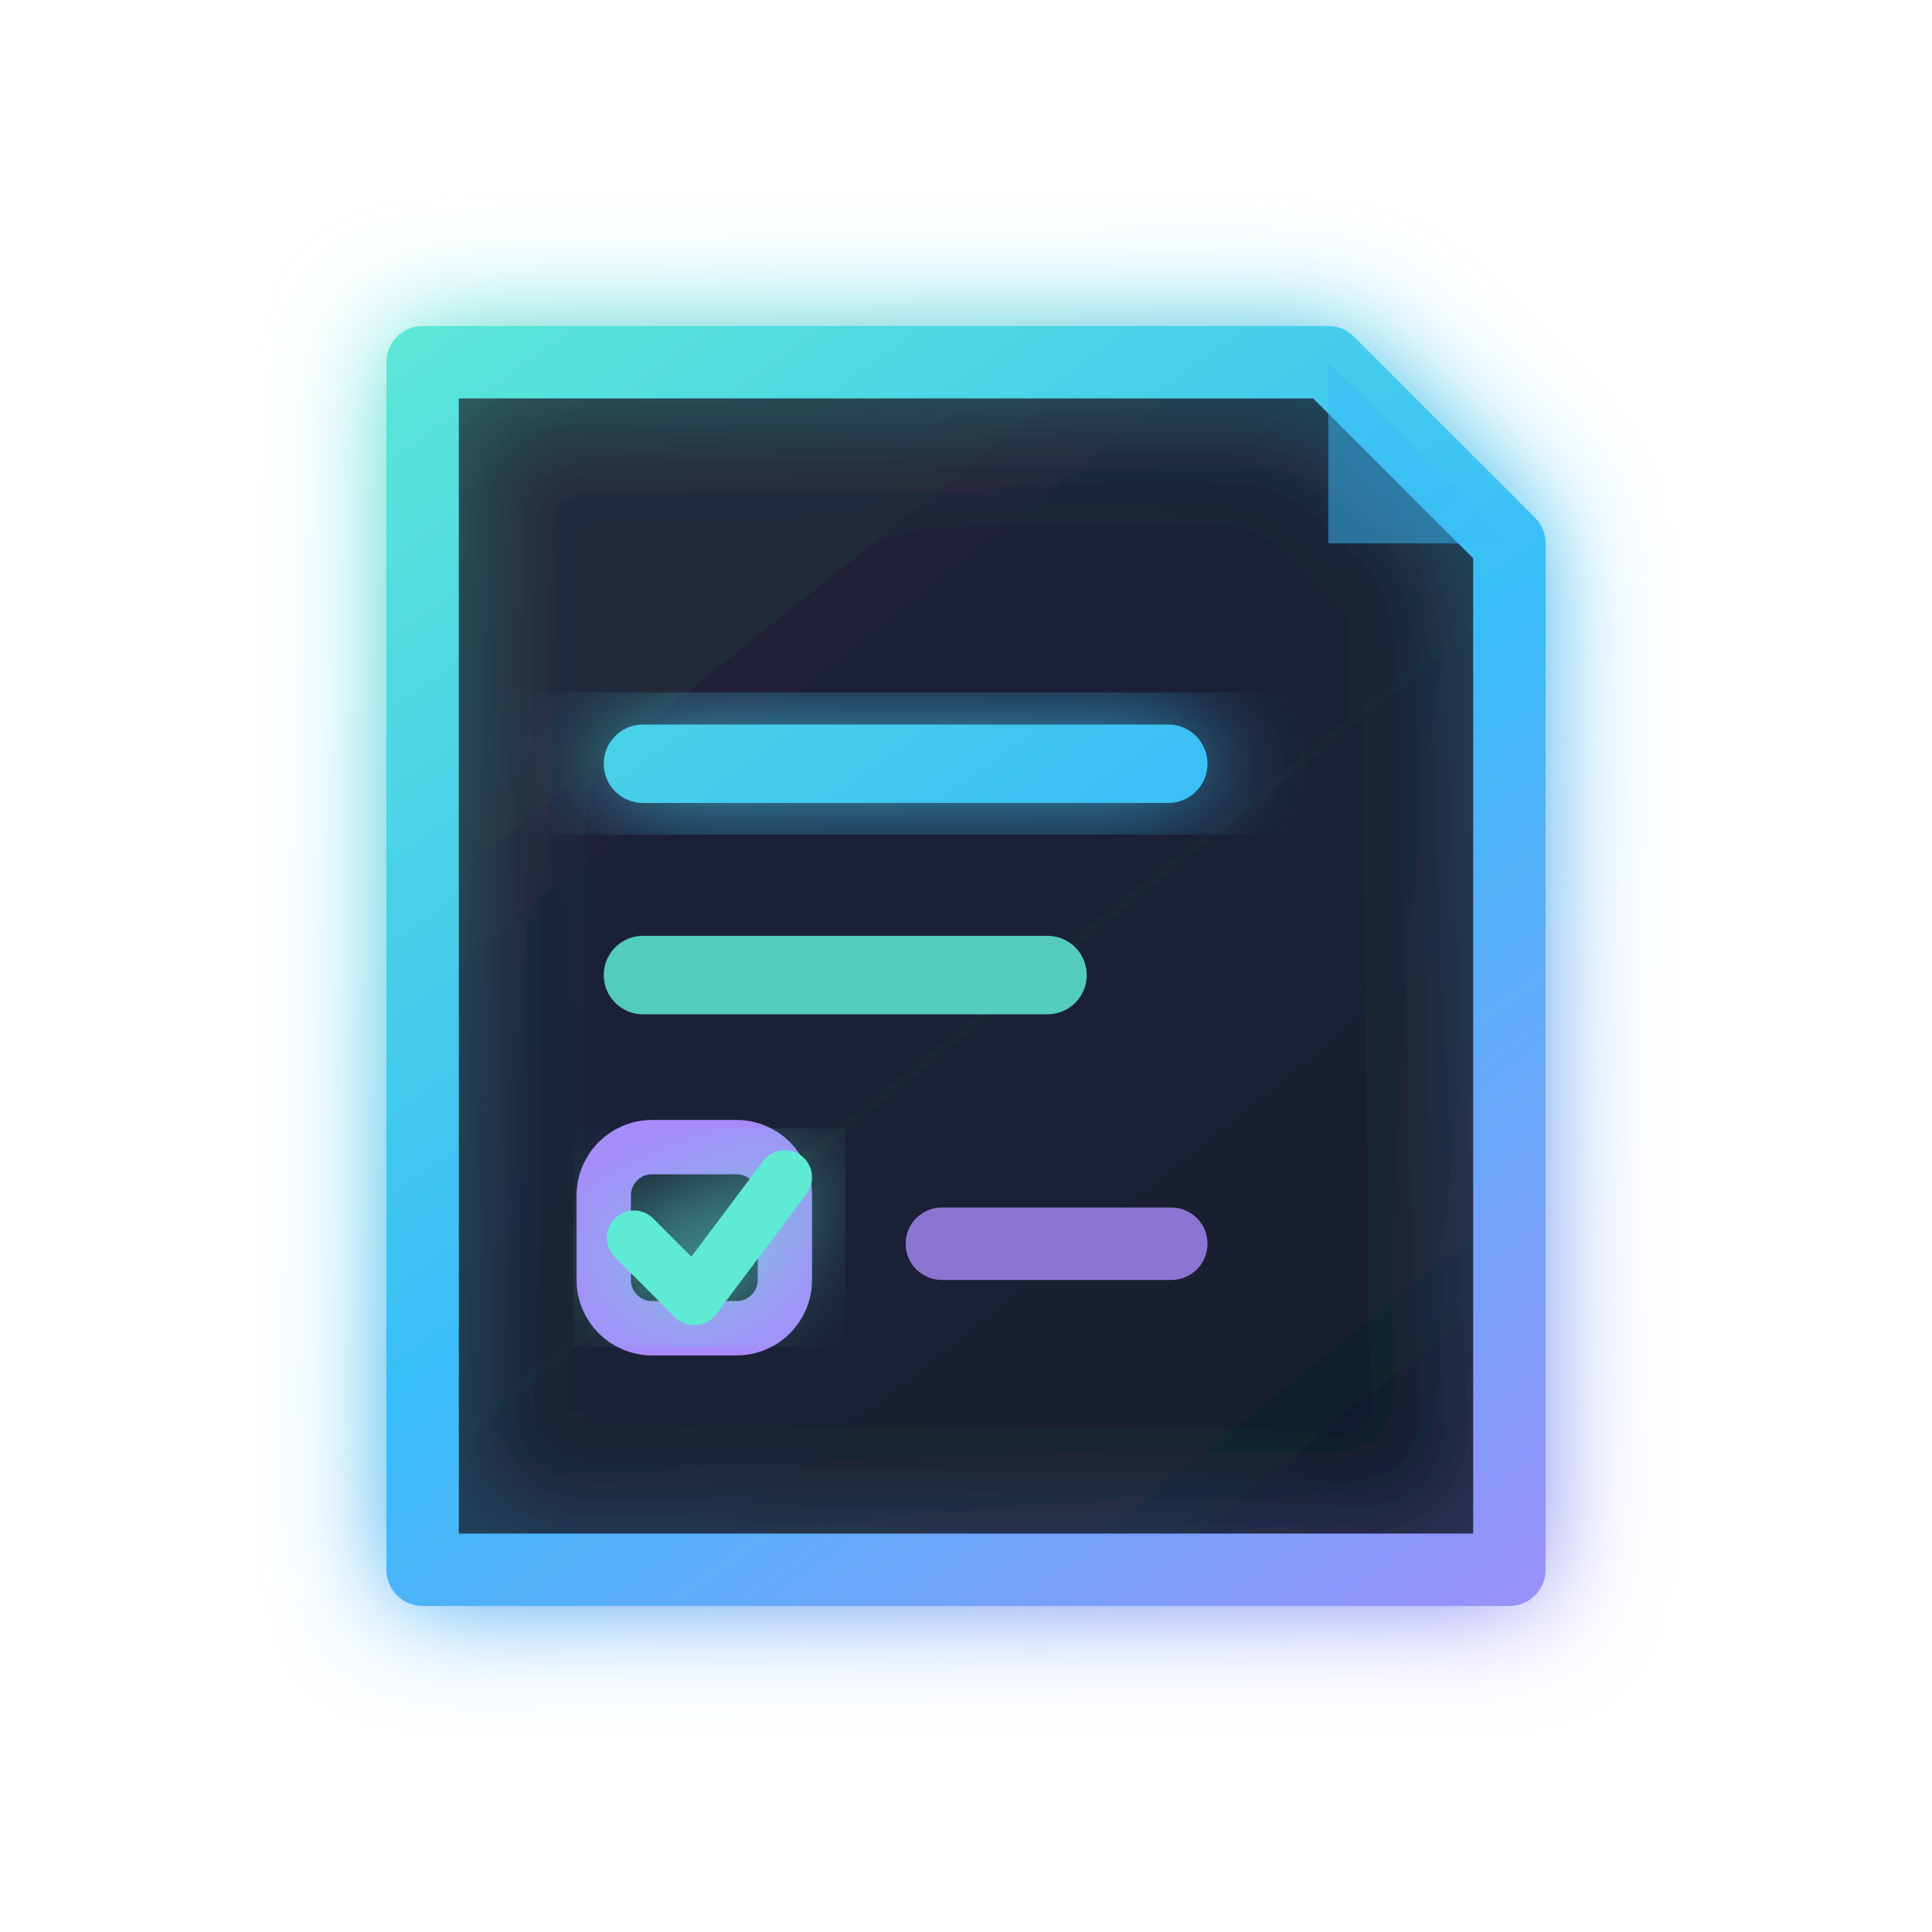
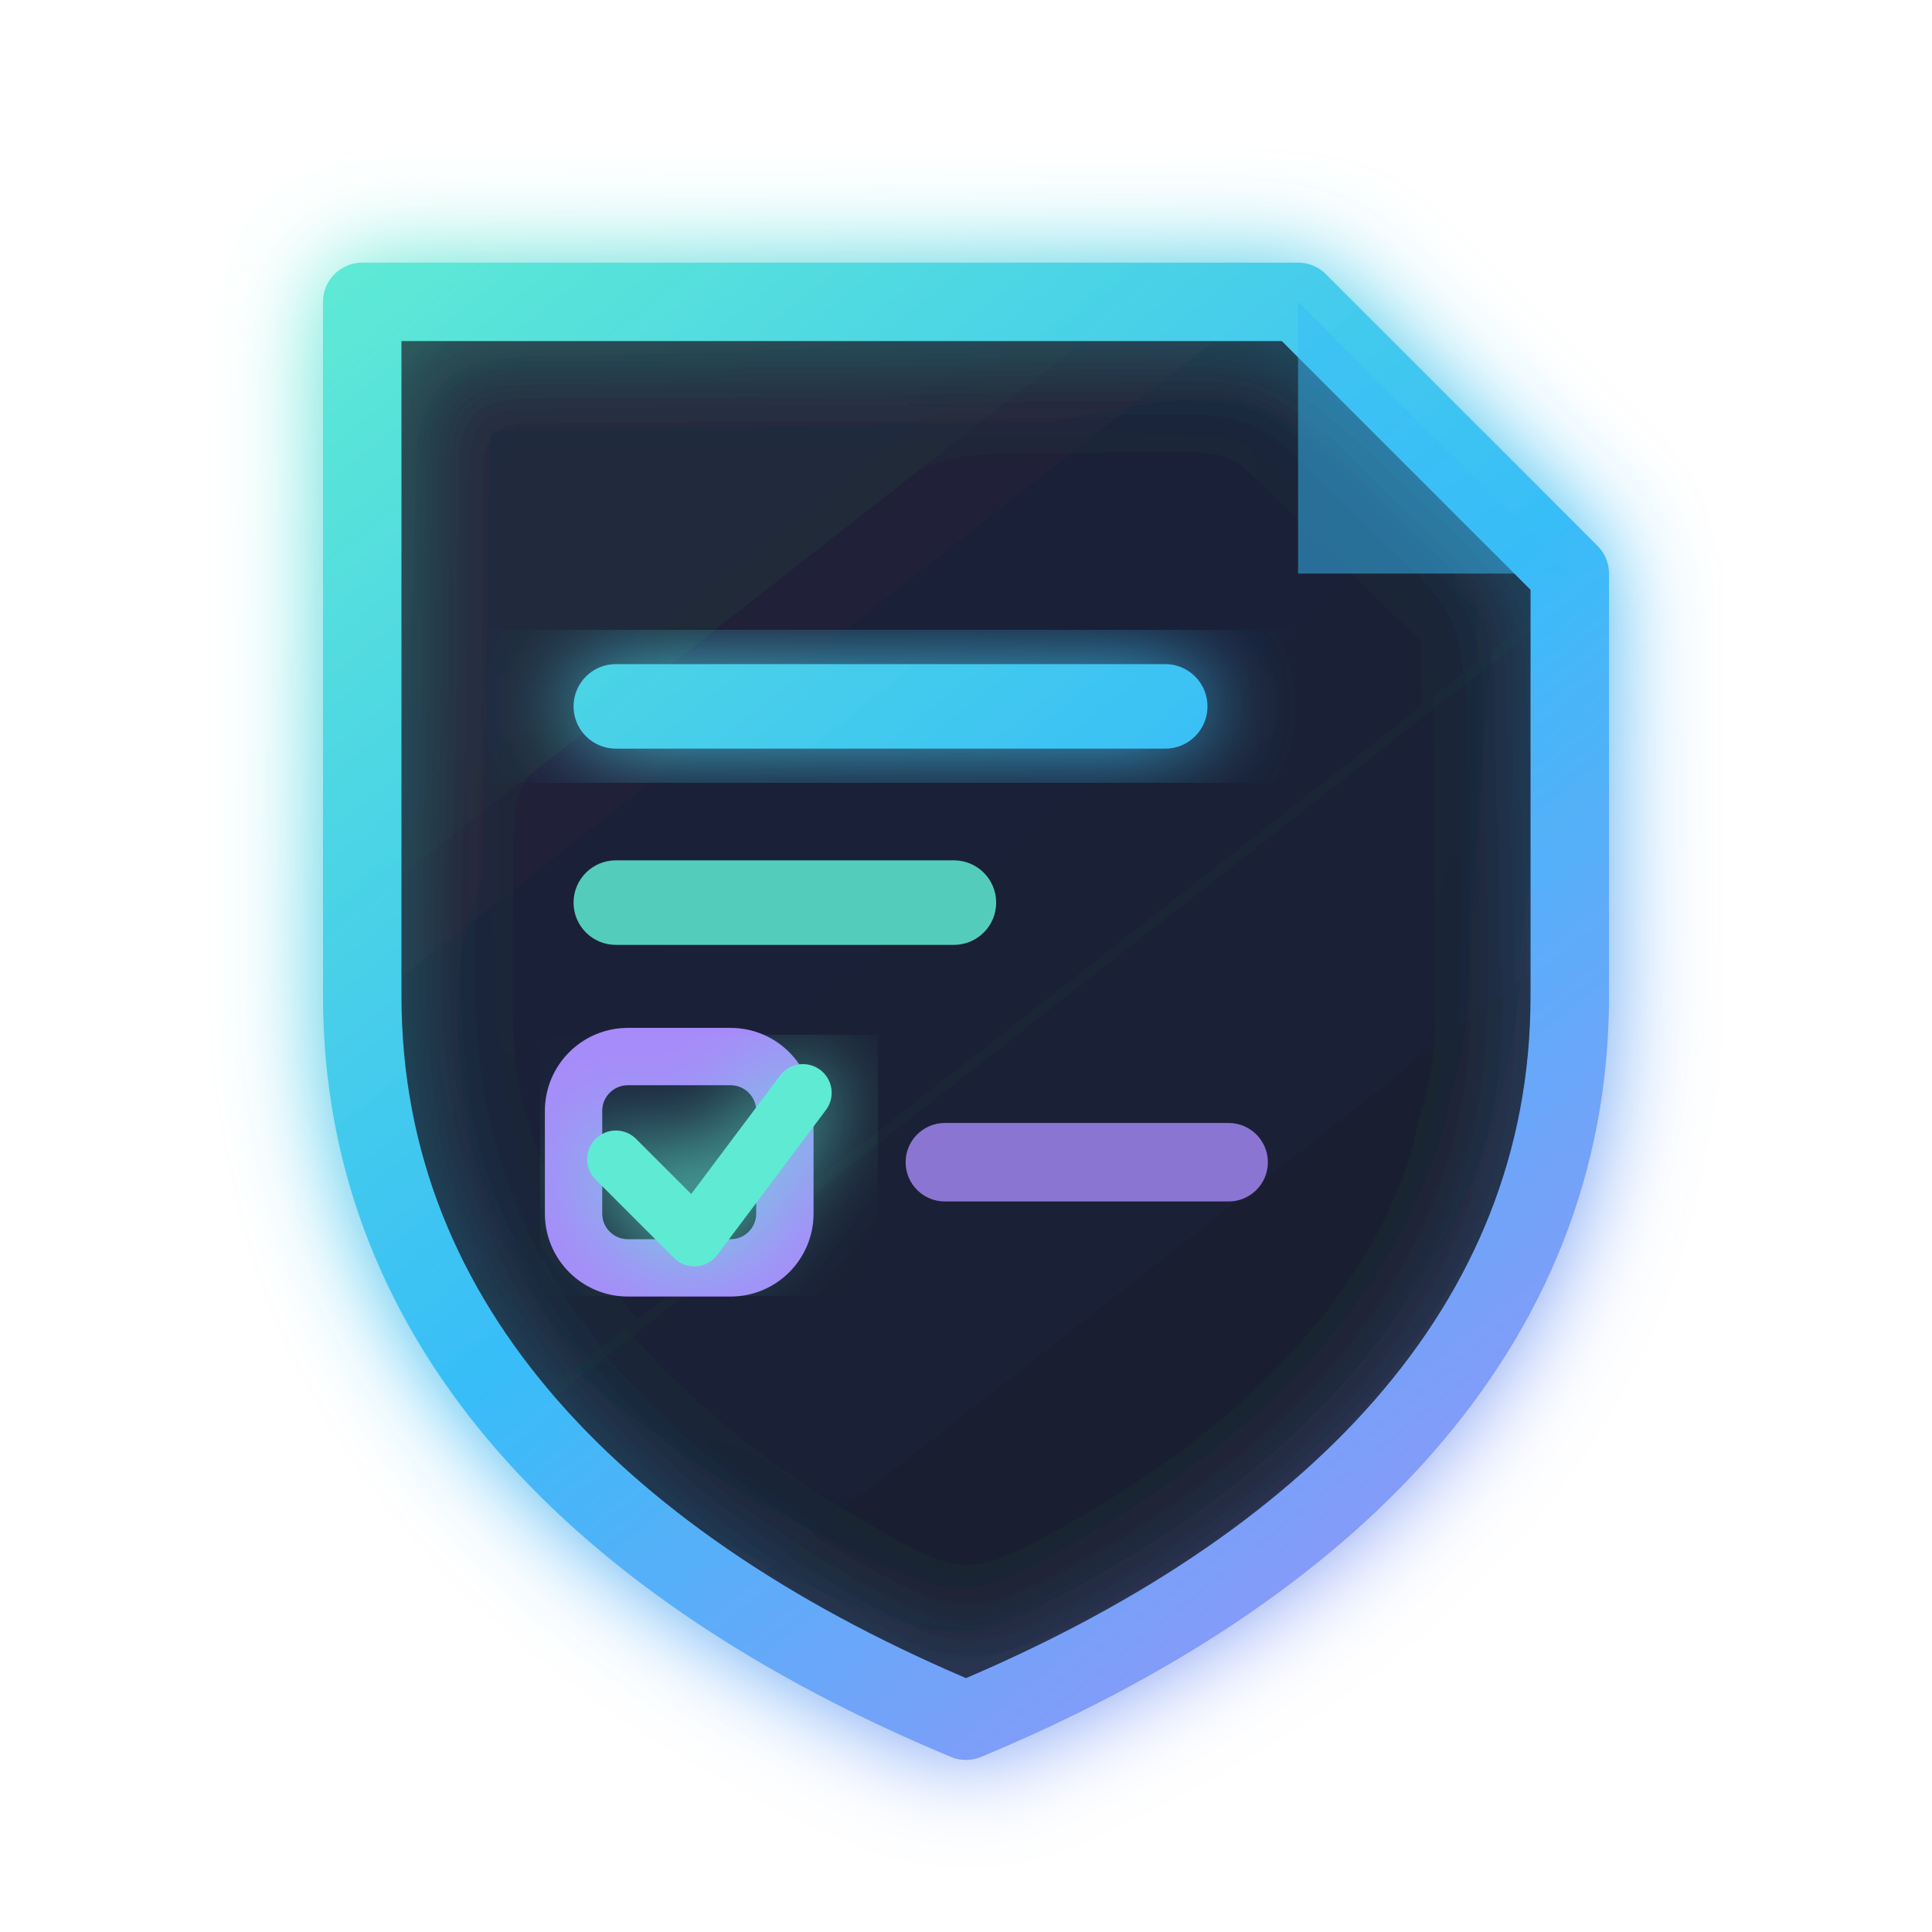
<svg xmlns="http://www.w3.org/2000/svg" width="64" height="64" viewBox="0 0 64 64" fill="none">
  <defs>
-     <linearGradient id="qnSweep" x1="14" y1="8" x2="50" y2="58" gradientUnits="userSpaceOnUse">
+     <linearGradient id="mkSweep" x1="12" y1="8" x2="52" y2="58" gradientUnits="userSpaceOnUse">
      <stop offset="0" stop-color="#5eead4" />
      <stop offset="0.5" stop-color="#38bdf8" />
      <stop offset="1" stop-color="#a78bfa" />
    </linearGradient>
-     <linearGradient id="qnGlass" x1="16" y1="12" x2="48" y2="52" gradientUnits="userSpaceOnUse">
+     <linearGradient id="mkGlass" x1="14" y1="10" x2="50" y2="56" gradientUnits="userSpaceOnUse">
      <stop offset="0" stop-color="#1e293b" stop-opacity="0.85" />
      <stop offset="1" stop-color="#0f172a" stop-opacity="0.9" />
    </linearGradient>
-     <filter id="qnGlow" x="-40%" y="-40%" width="180%" height="180%">
-       <feGaussianBlur stdDeviation="1.8" result="b" />
+     <filter id="mkGlow" x="-40%" y="-40%" width="180%" height="180%">
+       <feGaussianBlur stdDeviation="1.6" result="b" />
      <feMerge>
        <feMergeNode in="b" />
        <feMergeNode in="SourceGraphic" />
      </feMerge>
    </filter>
  </defs>
-   <path d="M14 12 H44 L50 18 V52 H14 Z" fill="url(#qnGlass)" stroke="url(#qnSweep)" stroke-width="2.4" stroke-linejoin="round" filter="url(#qnGlow)" />
-   <path d="M44 12 V18 H50 Z" fill="#38bdf8" fill-opacity="0.5" />
-   <rect x="20" y="24" width="20" height="2.6" rx="1.3" fill="url(#qnSweep)" filter="url(#qnGlow)" />
-   <rect x="20" y="31" width="16" height="2.6" rx="1.3" fill="#5eead4" fill-opacity="0.85" />
-   <rect x="20" y="38" width="6" height="6" rx="1.6" fill="none" stroke="#a78bfa" stroke-width="1.8" />
-   <path d="M21 41 L23 43 L26 39" stroke="#5eead4" stroke-width="1.8" stroke-linecap="round" stroke-linejoin="round" filter="url(#qnGlow)" />
-   <rect x="30" y="40" width="10" height="2.4" rx="1.2" fill="#a78bfa" fill-opacity="0.8" />
+   <path d="M12 10H43L52 19V33C52 44 44 52 32 57C20 52 12 44 12 33Z" fill="url(#mkGlass)" stroke="url(#mkSweep)" stroke-width="2.6" stroke-linejoin="round" filter="url(#mkGlow)" />
+   <path d="M43 10V19H52Z" fill="#38bdf8" fill-opacity="0.5" />
+   <rect x="19" y="22" width="21" height="2.8" rx="1.4" fill="url(#mkSweep)" filter="url(#mkGlow)" />
+   <rect x="19" y="28.5" width="14" height="2.8" rx="1.4" fill="#5eead4" fill-opacity="0.85" />
+   <rect x="19" y="35" width="7" height="7" rx="1.8" fill="none" stroke="#a78bfa" stroke-width="1.9" />
+   <path d="M20.4 38.4L23 41L26.6 36.2" stroke="#5eead4" stroke-width="1.9" stroke-linecap="round" stroke-linejoin="round" filter="url(#mkGlow)" />
+   <rect x="30" y="37.2" width="12" height="2.6" rx="1.3" fill="#a78bfa" fill-opacity="0.8" />
</svg>
